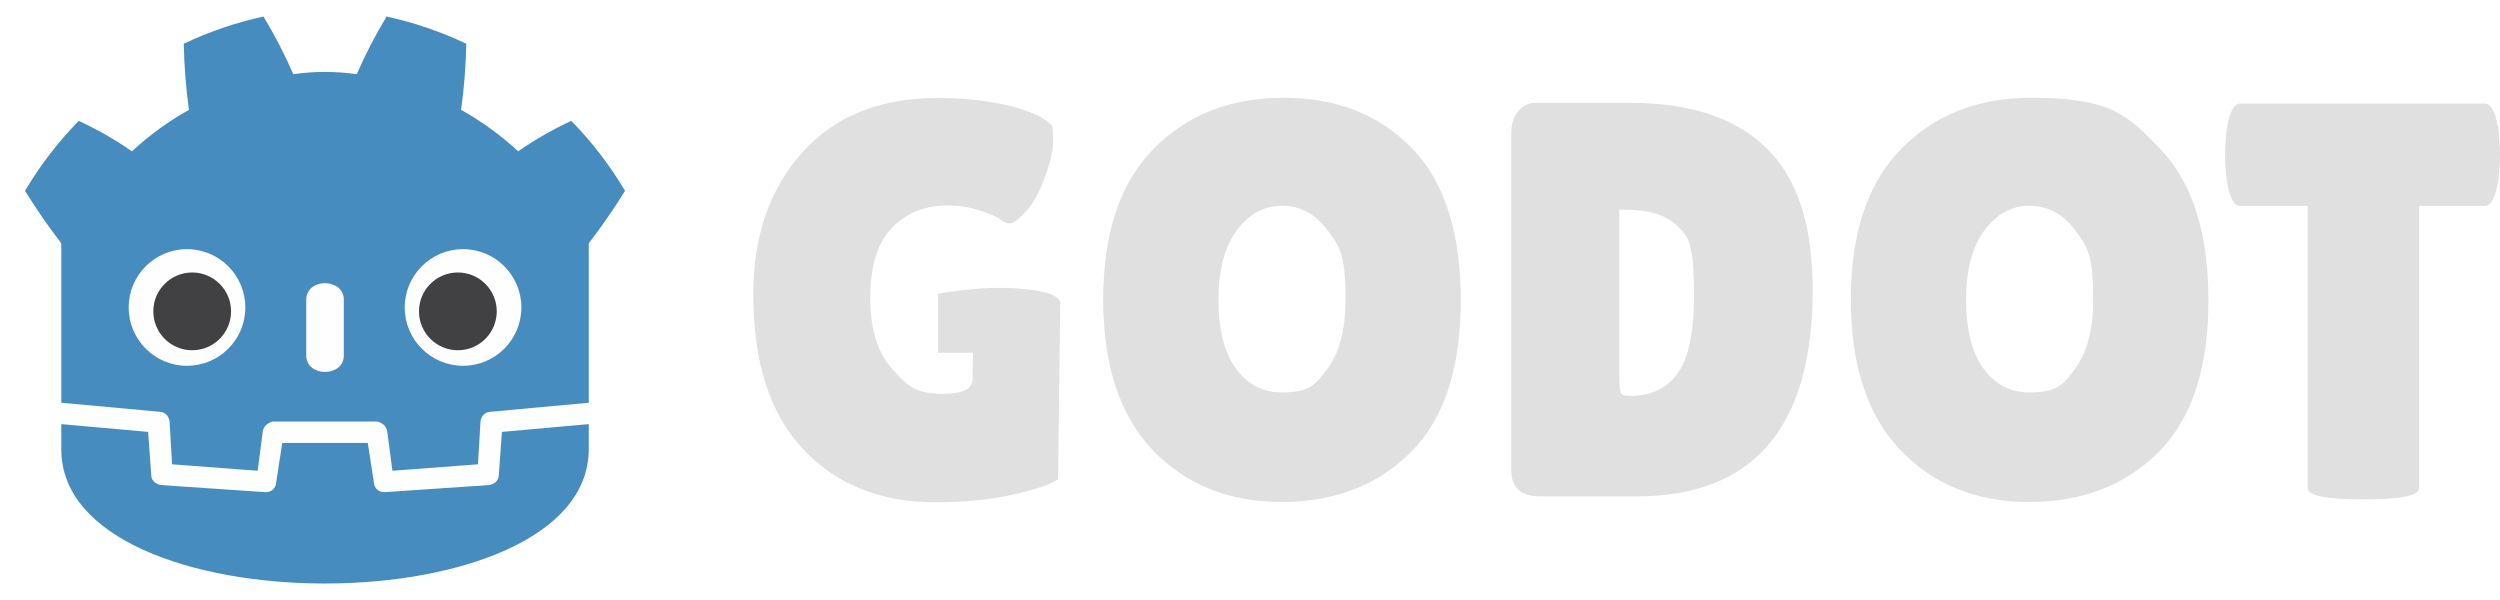
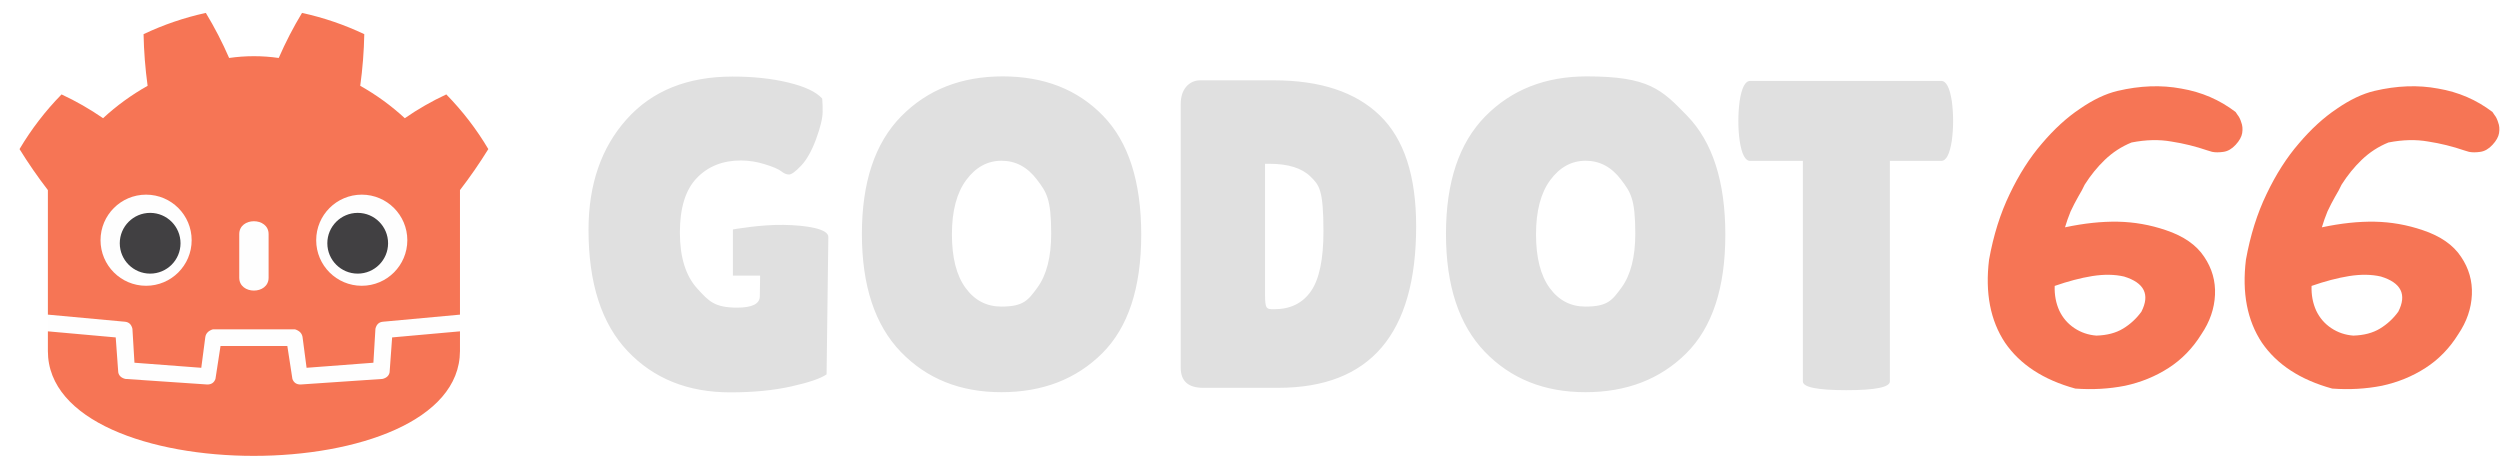
- <svg xmlns="http://www.w3.org/2000/svg" width="100" height="24" stroke-linejoin="round">
-   <path fill="#e0e0e0" d="M40.122 11.514c-1.211-.019-2.597.234-2.597.234v2.364h1.393l-.015 1.052q0 .587-1.159.587c-1.159 0-1.454-.328-2.045-.979q-.89-.98-.889-2.867 0-1.89.865-2.79.866-.899 2.261-.899c.411.003.821.067 1.214.191q.63.192.844.358.212.172.405.17.19 0 .616-.45.43-.45.767-1.359c.224-.61.337-1.076.337-1.407a6 6 0 0 0-.023-.674q-.47-.517-1.744-.821-1.268-.305-2.844-.304-3.463 0-5.419 2.181-1.957 2.182-1.957 5.668 0 4.094 2.001 6.207 2.002 2.114 5.263 2.113 1.754 0 3.114-.303 1.361-.303 1.811-.619l.09-7.038c0-.408-1.079-.594-2.289-.615M51.279 8.23q-1.078 0-1.81.989-.73.99-.731 2.776 0 1.79.698 2.745.697.957 1.832.957c1.135 0 1.372-.323 1.844-.969q.709-.966.709-2.766c0-1.8-.244-2.122-.731-2.767q-.73-.965-1.811-.965m-.011 11.85q-3.16 0-5.15-2.067-1.989-2.07-1.989-6.039 0-3.97 2.011-6.017 2.014-2.046 5.196-2.046 3.183-.001 5.138 2.014 1.958 2.013 1.957 6.094t-2.001 6.073q-2.002 1.988-5.162 1.988M64.77 8.386v6.727q0 .47.068.595c.068.125.18.124.404.124q1.238 0 1.879-.923.641-.921.64-3.069c-.001-2.148-.222-2.366-.663-2.799q-.664-.654-2.103-.655zm-4.317 10.436V5.33q0-.563.282-.891a.92.92 0 0 1 .73-.326h3.756q3.575 0 5.429 1.801 1.857 1.798 1.857 5.666 0 8.276-7.063 8.276h-3.845q-1.146 0-1.147-1.034M81.186 8.23q-1.08 0-1.812.989-.73.99-.73 2.776 0 1.79.697 2.745.697.957 1.833.957c1.136 0 1.372-.323 1.844-.969q.709-.966.709-2.766c0-1.8-.244-2.122-.731-2.767q-.73-.965-1.81-.965m-.012 11.85q-3.16 0-5.15-2.067-1.99-2.07-1.99-6.039 0-3.97 2.012-6.017 2.014-2.046 5.196-2.046c3.182 0 3.834.67 5.138 2.014q1.957 2.013 1.957 6.094t-2.002 6.073q-2.001 1.988-5.161 1.988m15.587-.552q0 .448-2.226.449-2.227-.001-2.228-.449V8.238h-2.698q-.382 0-.539-1.036a7 7 0 0 1-.066-1.011q0-.517.065-1.012c.105-.688.285-1.036.54-1.036h9.783q.382.001.541 1.036a7.7 7.7 0 0 1 0 2.023q-.16 1.036-.541 1.036h-2.631z" />
-   <g fill="#fefefe" transform="translate(-.27 -1.335)scale(.02592)">
-     <path d="M105 673v33q407 354 814 0v-33z" />
-     <path fill="#478cbf" d="m105 673 152 14q12 1 15 14l4 67 132 10 8-61q2-11 15-15h162q13 4 15 15l8 61 132-10 4-67q3-13 15-14l152-14V427q30-39 56-81-35-59-83-108-43 20-82 47-40-37-88-64 7-51 8-102-59-28-123-42-26 43-46 89-49-7-98 0-20-46-46-89-64 14-123 42 1 51 8 102-48 27-88 64-39-27-82-47-48 49-83 108 26 42 56 81zm0 33v39c0 276 813 276 814 0v-39l-134 12-5 69q-2 10-14 13l-162 11q-12 0-16-11l-10-65H446l-10 65q-4 11-16 11l-162-11q-12-3-14-13l-5-69z" />
-     <path d="M483 600c0 34 58 34 58 0v-86c0-34-58-34-58 0z" />
-     <circle cx="725" cy="526" r="90" />
-     <circle cx="299" cy="526" r="90" />
+ <svg xmlns="http://www.w3.org/2000/svg" width="128" height="24" stroke-linejoin="round" version="1.1" id="svg7" xml:space="preserve">
+   <defs id="defs7" />
+   <path fill="#e0e0e0" d="m 40.122,11.514 c -1.211,-0.019 -2.597,0.234 -2.597,0.234 v 2.364 h 1.393 l -0.015,1.052 q 0,0.587 -1.159,0.587 c -1.159,0 -1.454,-0.328 -2.045,-0.979 q -0.89,-0.98 -0.889,-2.867 0,-1.89 0.865,-2.79 0.866,-0.899 2.261,-0.899 c 0.411,0.003 0.821,0.067 1.214,0.191 q 0.63,0.192 0.844,0.358 0.212,0.172 0.405,0.17 0.19,0 0.616,-0.45 0.43,-0.45 0.767,-1.359 C 42.006,6.516 42.119,6.05 42.119,5.719 A 6,6 0 0 0 42.096,5.045 Q 41.626,4.528 40.352,4.224 39.084,3.919 37.508,3.92 q -3.463,0 -5.419,2.181 -1.957,2.182 -1.957,5.668 0,4.094 2.001,6.207 2.002,2.114 5.263,2.113 1.754,0 3.114,-0.303 1.361,-0.303 1.811,-0.619 l 0.09,-7.038 c 0,-0.408 -1.079,-0.594 -2.289,-0.615 M 51.279,8.23 q -1.078,0 -1.81,0.989 -0.73,0.99 -0.731,2.776 0,1.79 0.698,2.745 0.697,0.957 1.832,0.957 c 1.135,0 1.372,-0.323 1.844,-0.969 q 0.709,-0.966 0.709,-2.766 c 0,-1.8 -0.244,-2.122 -0.731,-2.767 Q 52.36,8.23 51.279,8.23 m -0.011,11.85 q -3.16,0 -5.15,-2.067 -1.989,-2.07 -1.989,-6.039 0,-3.97 2.011,-6.017 2.014,-2.046 5.196,-2.046 3.183,-10e-4 5.138,2.014 1.958,2.013 1.957,6.094 Q 58.43,16.1 56.43,18.092 54.428,20.08 51.268,20.08 M 64.77,8.386 v 6.727 q 0,0.47 0.068,0.595 c 0.068,0.125 0.18,0.124 0.404,0.124 q 1.238,0 1.879,-0.923 0.641,-0.921 0.64,-3.069 C 67.76,9.692 67.539,9.474 67.098,9.041 Q 66.434,8.387 64.995,8.386 Z M 60.453,18.822 V 5.33 q 0,-0.563 0.282,-0.891 a 0.92,0.92 0 0 1 0.73,-0.326 h 3.756 q 3.575,0 5.429,1.801 1.857,1.798 1.857,5.666 0,8.276 -7.063,8.276 h -3.845 q -1.146,0 -1.147,-1.034 M 81.186,8.23 q -1.08,0 -1.812,0.989 -0.73,0.99 -0.73,2.776 0,1.79 0.697,2.745 0.697,0.957 1.833,0.957 c 1.136,0 1.372,-0.323 1.844,-0.969 q 0.709,-0.966 0.709,-2.766 c 0,-1.8 -0.244,-2.122 -0.731,-2.767 Q 82.266,8.23 81.186,8.23 m -0.012,11.85 q -3.16,0 -5.15,-2.067 -1.99,-2.07 -1.99,-6.039 0,-3.97 2.012,-6.017 2.014,-2.046 5.196,-2.046 c 3.182,0 3.834,0.67 5.138,2.014 q 1.957,2.013 1.957,6.094 0,4.081 -2.002,6.073 -2.001,1.988 -5.161,1.988 m 15.587,-0.552 q 0,0.448 -2.226,0.449 -2.227,-0.001 -2.228,-0.449 V 8.238 h -2.698 q -0.382,0 -0.539,-1.036 A 7,7 0 0 1 89.004,6.191 q 0,-0.517 0.065,-1.012 c 0.105,-0.688 0.285,-1.036 0.54,-1.036 h 9.783 q 0.382,0.001 0.541,1.036 a 7.7,7.7 0 0 1 0,2.023 q -0.16,1.036 -0.541,1.036 h -2.631 z" id="path1" />
+   <g fill="#fefefe" transform="matrix(0.02592,0,0,0.02592,-0.27,-1.335)" id="g5">
+     <path d="m 105,673 v 33 q 407,354 814,0 v -33 z" id="path2" />
+     <path fill="#478cbf" d="m 105,673 152,14 q 12,1 15,14 l 4,67 132,10 8,-61 q 2,-11 15,-15 h 162 q 13,4 15,15 l 8,61 132,-10 4,-67 q 3,-13 15,-14 L 919,673 V 427 q 30,-39 56,-81 -35,-59 -83,-108 -43,20 -82,47 -40,-37 -88,-64 7,-51 8,-102 -59,-28 -123,-42 -26,43 -46,89 -49,-7 -98,0 -20,-46 -46,-89 -64,14 -123,42 1,51 8,102 -48,27 -88,64 -39,-27 -82,-47 -48,49 -83,108 26,42 56,81 z m 0,33 v 39 c 0,276 813,276 814,0 v -39 l -134,12 -5,69 q -2,10 -14,13 l -162,11 q -12,0 -16,-11 L 578,735 H 446 l -10,65 q -4,11 -16,11 L 258,800 q -12,-3 -14,-13 l -5,-69 z" id="path3" style="fill:#f67555;fill-opacity:1" />
+     <path d="m 483,600 c 0,34 58,34 58,0 v -86 c 0,-34 -58,-34 -58,0 z" id="path4" />
+     <circle cx="725" cy="526" r="90" id="circle4" />
+     <circle cx="299" cy="526" r="90" id="circle5" />
  </g>
-   <g fill="#414042" transform="translate(-.27 -1.335)scale(.02592)">
-     <circle cx="307" cy="532" r="60" />
-     <circle cx="717" cy="532" r="60" />
+   <g fill="#414042" transform="matrix(0.02592,0,0,0.02592,-0.27,-1.335)" id="g7">
+     <circle cx="307" cy="532" r="60" id="circle6" />
+     <circle cx="717" cy="532" r="60" id="circle7" />
  </g>
+   <path d="m 106.256,19.895 q -2.448,-0.672 -3.6,-2.352 -1.128,-1.704 -0.816,-4.248 0.336,-1.872 1.056,-3.36 0.72,-1.512 1.656,-2.592 0.936,-1.104 1.944,-1.776 1.008,-0.696 1.92,-0.912 1.728,-0.408 3.264,-0.12 1.56,0.264 2.784,1.2 0,0 0.096,0.144 0.12,0.144 0.192,0.384 0.096,0.24 0.048,0.552 -0.048,0.288 -0.336,0.6 -0.288,0.312 -0.624,0.36 -0.336,0.048 -0.576,0 -0.24,-0.072 -0.24,-0.072 -0.912,-0.312 -1.848,-0.456 -0.936,-0.168 -2.04,0.048 -0.768,0.312 -1.368,0.888 -0.576,0.552 -1.032,1.272 -0.12,0.264 -0.336,0.624 -0.192,0.336 -0.384,0.744 -0.168,0.408 -0.288,0.816 1.464,-0.312 2.712,-0.288 1.248,0.024 2.448,0.432 1.368,0.456 1.968,1.368 0.6,0.888 0.552,1.944 -0.048,1.056 -0.696,2.016 -0.672,1.08 -1.68,1.728 -1.008,0.648 -2.232,0.912 -1.224,0.24 -2.544,0.144 z m 1.08,-2.712 q 0.816,-0.024 1.368,-0.36 0.552,-0.336 0.936,-0.864 0.672,-1.32 -0.888,-1.8 -0.72,-0.168 -1.632,-0.024 -0.888,0.144 -1.92,0.504 -0.024,0.696 0.24,1.272 0.264,0.552 0.768,0.888 0.504,0.336 1.128,0.384 z m 12.072,2.712 q -2.448,-0.672 -3.6,-2.352 -1.128,-1.704 -0.816,-4.248 0.336,-1.872 1.056,-3.36 0.72,-1.512 1.656,-2.592 0.936,-1.104 1.944,-1.776 1.008,-0.696 1.92,-0.912 1.728,-0.408 3.264,-0.12 1.56,0.264 2.784,1.2 0,0 0.096,0.144 0.12,0.144 0.192,0.384 0.096,0.24 0.048,0.552 -0.048,0.288 -0.336,0.6 -0.288,0.312 -0.624,0.36 -0.336,0.048 -0.576,0 -0.24,-0.072 -0.24,-0.072 -0.912,-0.312 -1.848,-0.456 -0.936,-0.168 -2.04,0.048 -0.768,0.312 -1.368,0.888 -0.576,0.552 -1.032,1.272 -0.12,0.264 -0.336,0.624 -0.192,0.336 -0.384,0.744 -0.168,0.408 -0.288,0.816 1.464,-0.312 2.712,-0.288 1.248,0.024 2.448,0.432 1.368,0.456 1.968,1.368 0.6,0.888 0.552,1.944 -0.048,1.056 -0.696,2.016 -0.672,1.08 -1.68,1.728 -1.008,0.648 -2.232,0.912 -1.224,0.24 -2.544,0.144 z m 1.08,-2.712 q 0.816,-0.024 1.368,-0.36 0.552,-0.336 0.936,-0.864 0.672,-1.32 -0.888,-1.8 -0.72,-0.168 -1.632,-0.024 -0.888,0.144 -1.92,0.504 -0.024,0.696 0.24,1.272 0.264,0.552 0.768,0.888 0.504,0.336 1.128,0.384 z" id="text9" style="font-style:italic;font-weight:600;font-size:24px;font-family:'Sour Gummy';-inkscape-font-specification:'Sour Gummy Semi-Bold Italic';text-align:center;text-anchor:middle;fill:#f67555;stroke-width:2;stroke-linecap:round;paint-order:markers stroke fill" aria-label="66" />
</svg>
